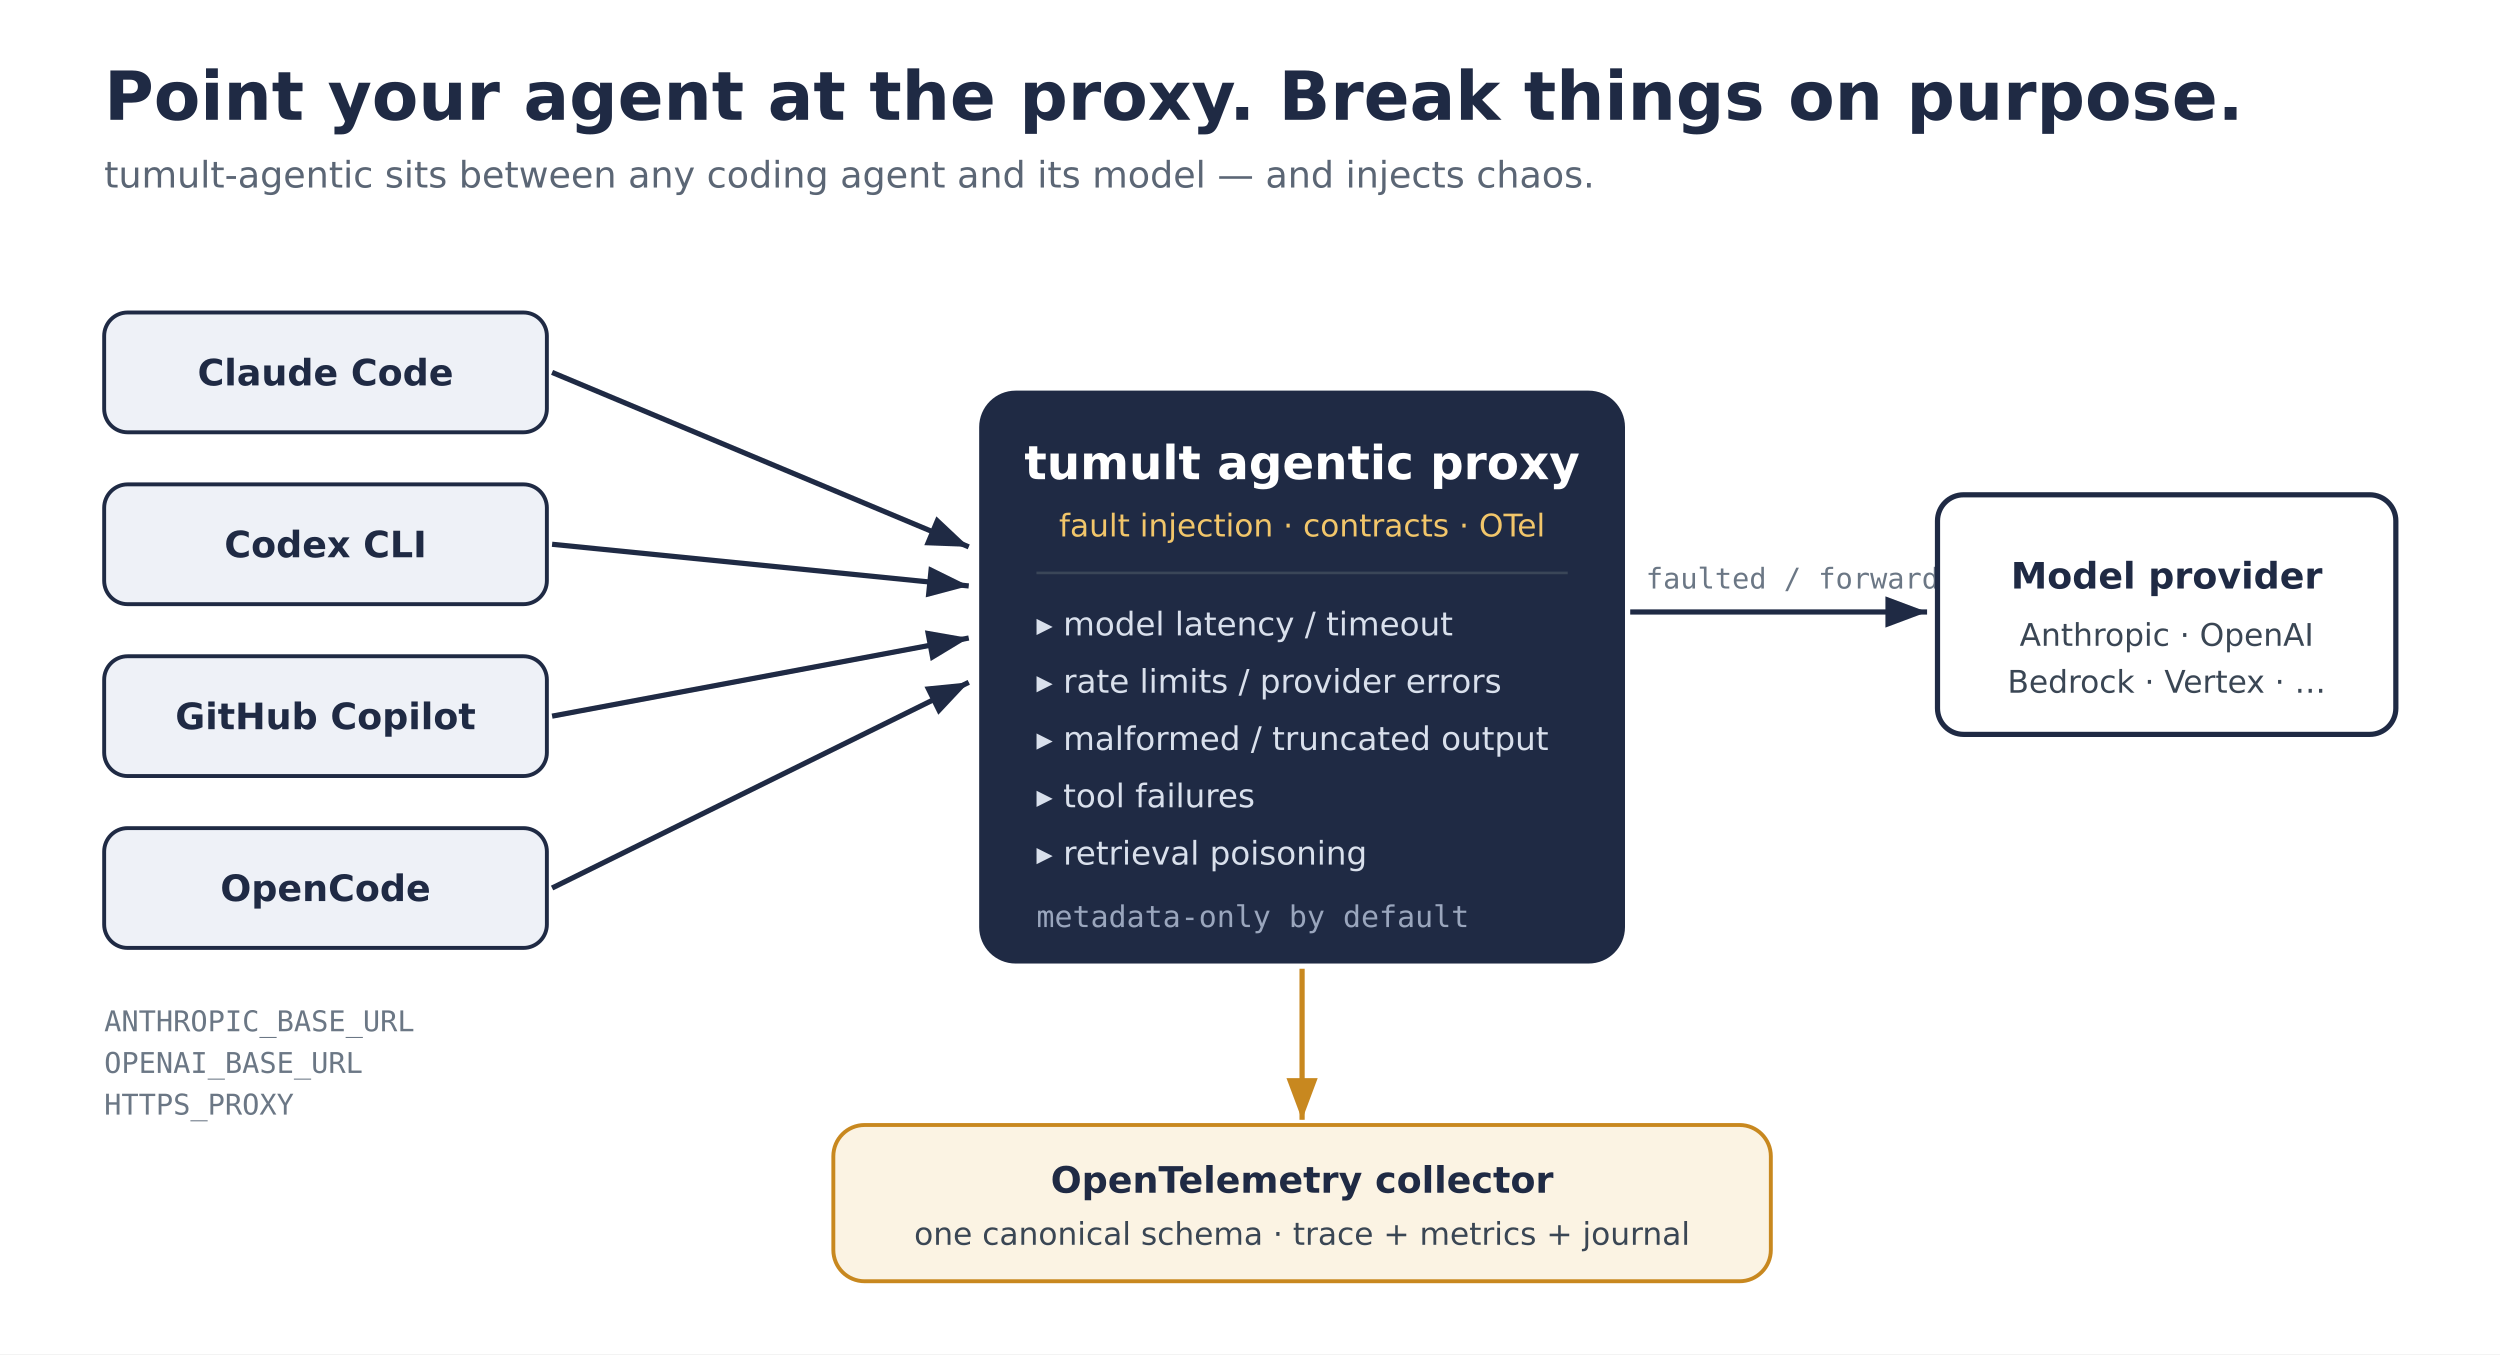
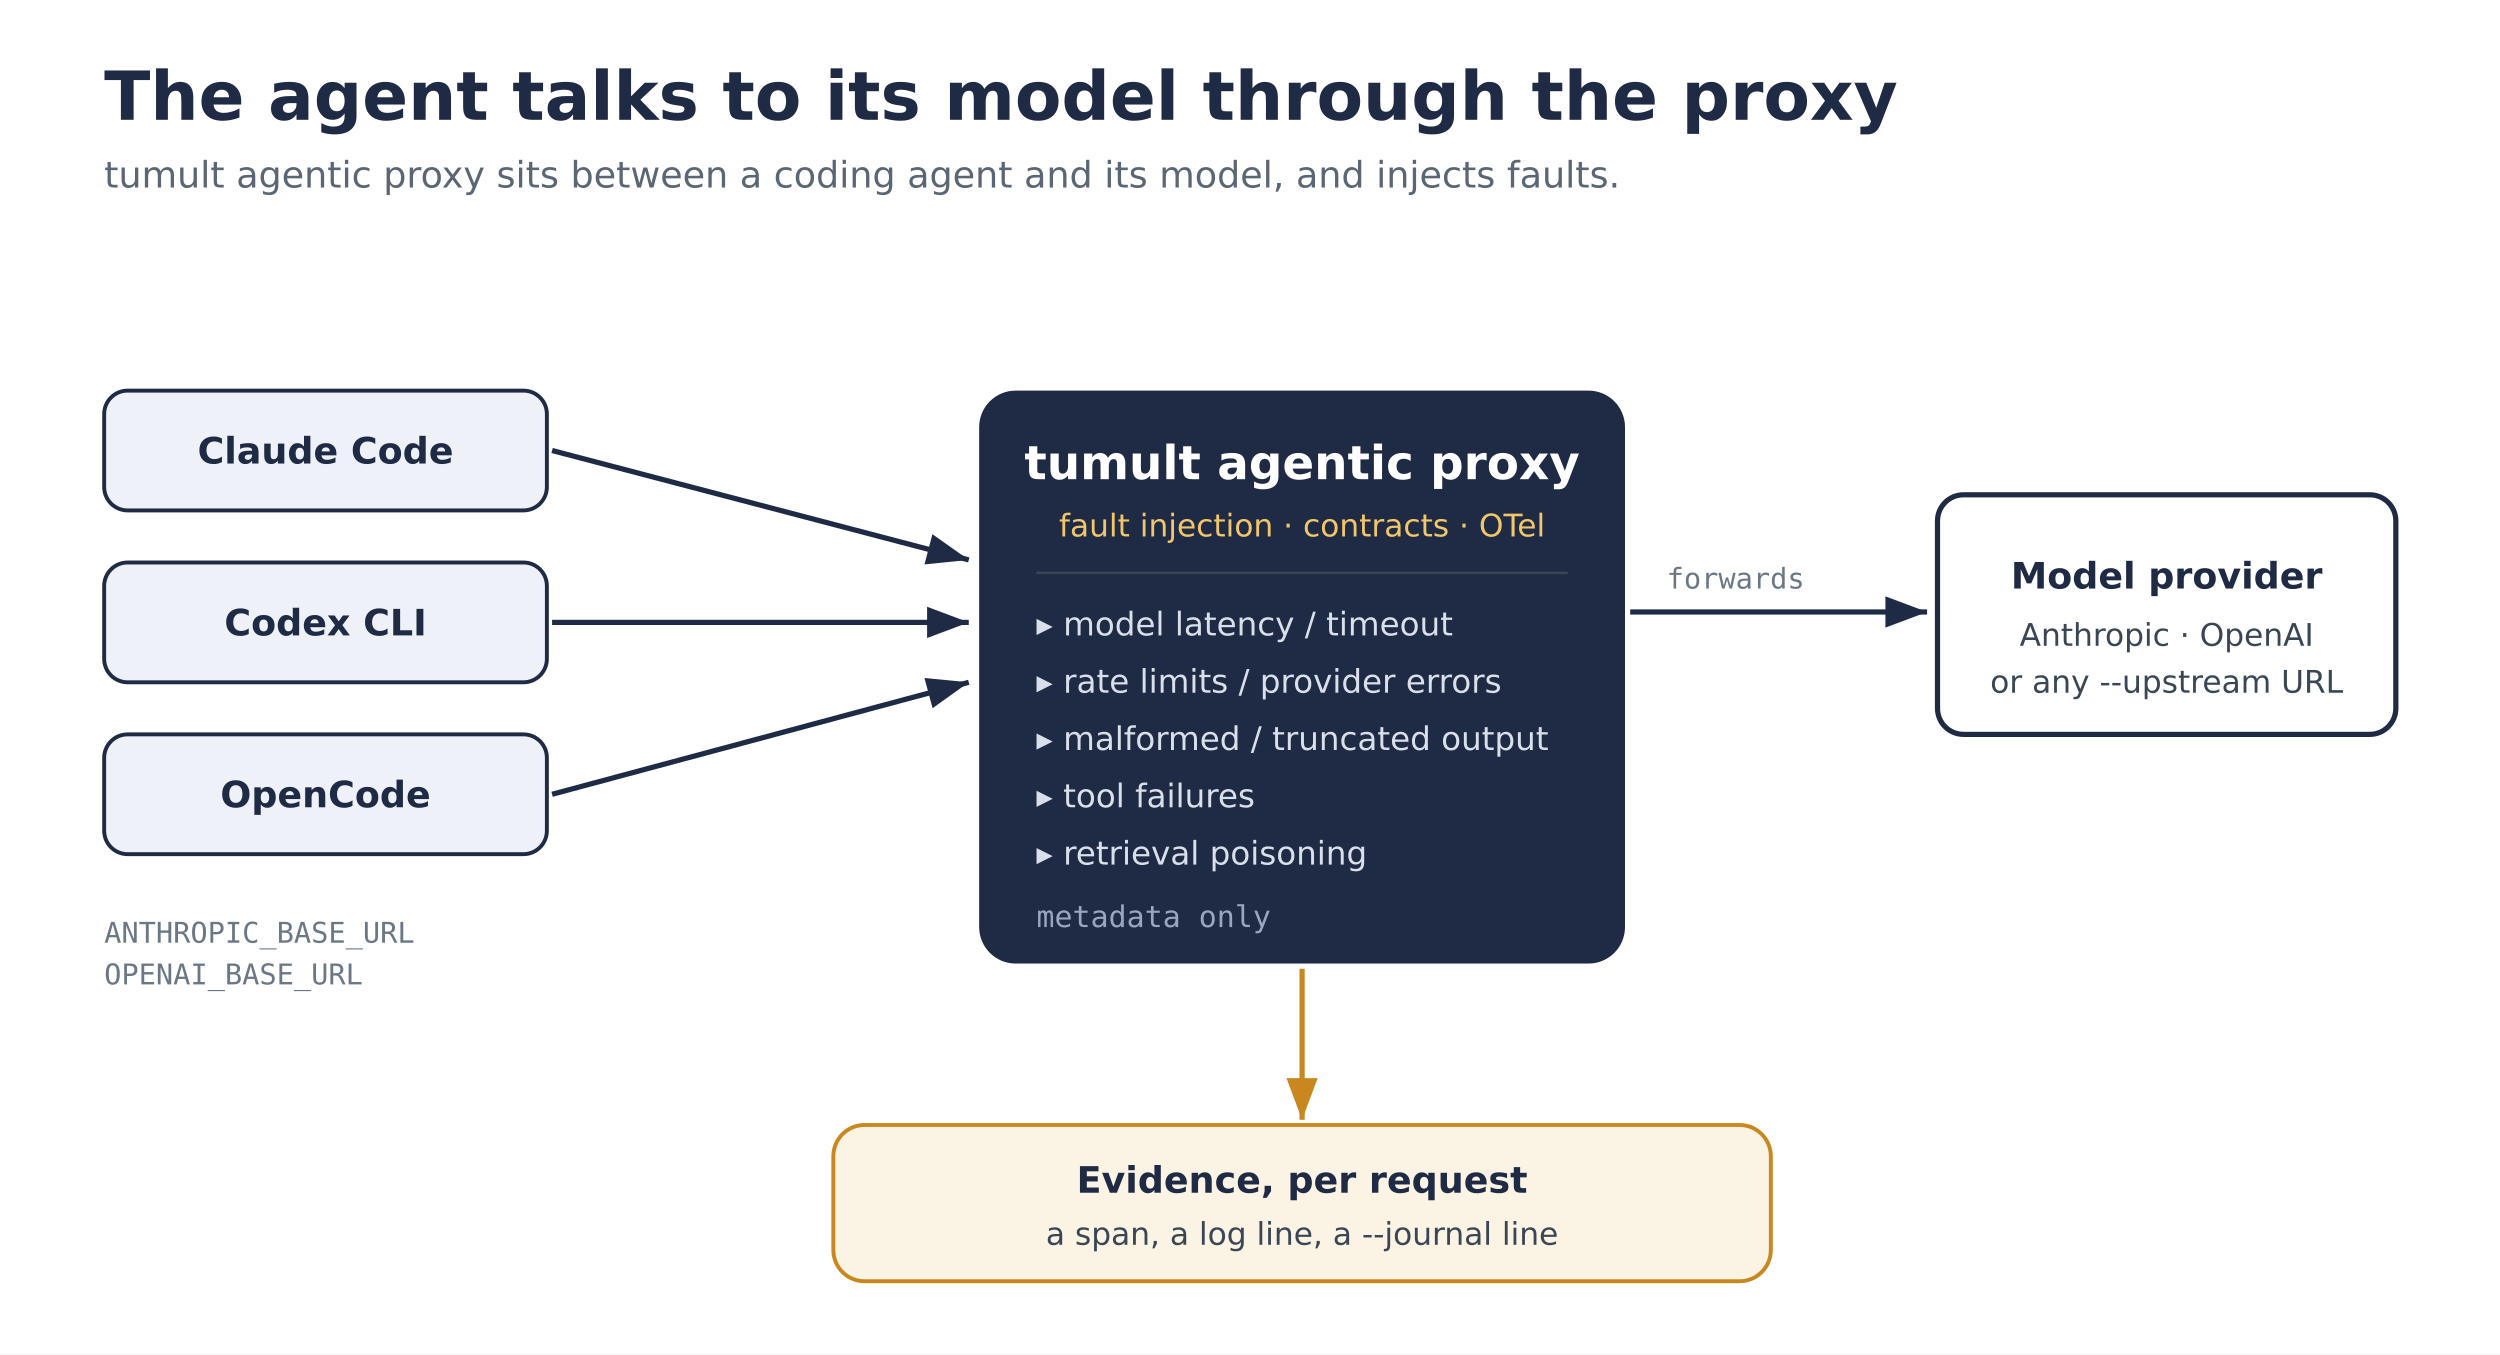
<svg xmlns="http://www.w3.org/2000/svg" width="960" height="520" viewBox="0 0 960 520" font-family="'DejaVu Sans','Segoe UI',sans-serif">
  <rect width="960" height="520" fill="#ffffff" />
  <style>
    .title{font-size:26px;font-weight:700;fill:#1f2a44}
    .sub{font-size:14px;fill:#5b6675}
    .box{fill:#ffffff;stroke:#1f2a44;stroke-width:2;rx:10}
    .client{fill:#eef1f7;stroke:#1f2a44;stroke-width:1.5}
    .lbl{font-size:14px;font-weight:600;fill:#1f2a44}
    .small{font-size:12px;fill:#3a4654}
    .amber{fill:#c8881f}
    .arr{stroke:#1f2a44;stroke-width:2;fill:none;marker-end:url(#a)}
    .arrA{stroke:#c8881f;stroke-width:2;fill:none;marker-end:url(#aA)}
    .tag{font-size:11px;fill:#6b7785;font-family:monospace}
  </style>
  <defs>
    <marker id="a" markerWidth="10" markerHeight="10" refX="8" refY="3" orient="auto">
      <path d="M0,0 L8,3 L0,6 Z" fill="#1f2a44" />
    </marker>
    <marker id="aA" markerWidth="10" markerHeight="10" refX="8" refY="3" orient="auto">
      <path d="M0,0 L8,3 L0,6 Z" fill="#c8881f" />
    </marker>
  </defs>
-   <text x="40" y="46" class="title">Point your agent at the proxy. Break things on purpose.</text>
-   <text x="40" y="72" class="sub">tumult-agentic sits between any coding agent and its model — and injects chaos.</text>
+   <text x="40" y="46" class="title">The agent talks to its model through the proxy</text>
+   <text x="40" y="72" class="sub">tumult agentic proxy sits between a coding agent and its model, and injects faults.</text>
  <g>
-     <rect x="40" y="120" width="170" height="46" rx="9" class="client" />
-     <text x="125" y="148" text-anchor="middle" class="lbl">Claude Code</text>
-     <rect x="40" y="186" width="170" height="46" rx="9" class="client" />
-     <text x="125" y="214" text-anchor="middle" class="lbl">Codex CLI</text>
-     <rect x="40" y="252" width="170" height="46" rx="9" class="client" />
-     <text x="125" y="280" text-anchor="middle" class="lbl">GitHub Copilot</text>
-     <rect x="40" y="318" width="170" height="46" rx="9" class="client" />
-     <text x="125" y="346" text-anchor="middle" class="lbl">OpenCode</text>
+     <rect x="40" y="150" width="170" height="46" rx="9" class="client" />
+     <text x="125" y="178" text-anchor="middle" class="lbl">Claude Code</text>
+     <rect x="40" y="216" width="170" height="46" rx="9" class="client" />
+     <text x="125" y="244" text-anchor="middle" class="lbl">Codex CLI</text>
+     <rect x="40" y="282" width="170" height="46" rx="9" class="client" />
+     <text x="125" y="310" text-anchor="middle" class="lbl">OpenCode</text>
  </g>
-   <text x="40" y="396" class="tag">ANTHROPIC_BASE_URL</text>
-   <text x="40" y="412" class="tag">OPENAI_BASE_URL</text>
-   <text x="40" y="428" class="tag">HTTPS_PROXY</text>
-   <path class="arr" d="M212,143 L372,210" />
-   <path class="arr" d="M212,209 L372,225" />
-   <path class="arr" d="M212,275 L372,245" />
-   <path class="arr" d="M212,341 L372,262" />
+   <text x="40" y="362" class="tag">ANTHROPIC_BASE_URL</text>
+   <text x="40" y="378" class="tag">OPENAI_BASE_URL</text>
+   <path class="arr" d="M212,173 L372,215" />
+   <path class="arr" d="M212,239 L372,239" />
+   <path class="arr" d="M212,305 L372,262" />
  <rect x="376" y="150" width="248" height="220" rx="14" fill="#1f2a44" />
  <text x="500" y="184" text-anchor="middle" font-size="18" font-weight="700" fill="#ffffff">tumult agentic proxy</text>
  <text x="500" y="206" text-anchor="middle" font-size="12" fill="#f2c66a">fault injection · contracts · OTel</text>
  <line x1="398" y1="220" x2="602" y2="220" stroke="#3a4658" stroke-width="1" />
  <text x="398" y="244" font-size="12.5" fill="#d9e0ec">▸ model latency / timeout</text>
  <text x="398" y="266" font-size="12.5" fill="#d9e0ec">▸ rate limits / provider errors</text>
  <text x="398" y="288" font-size="12.5" fill="#d9e0ec">▸ malformed / truncated output</text>
  <text x="398" y="310" font-size="12.5" fill="#d9e0ec">▸ tool failures</text>
  <text x="398" y="332" font-size="12.5" fill="#d9e0ec">▸ retrieval poisoning</text>
-   <text x="398" y="356" font-size="11.5" fill="#9aa6bd" font-family="monospace">metadata-only by default</text>
+   <text x="398" y="356" font-size="11.5" fill="#9aa6bd" font-family="monospace">metadata only</text>
  <path class="arr" d="M626,235 L740,235" />
-   <text x="632" y="226" class="tag">faulted / forwarded</text>
+   <text x="640" y="226" class="tag">forwards</text>
  <rect x="744" y="190" width="176" height="92" rx="12" class="box" />
  <text x="832" y="226" text-anchor="middle" class="lbl">Model provider</text>
  <text x="832" y="248" text-anchor="middle" class="small">Anthropic · OpenAI</text>
-   <text x="832" y="266" text-anchor="middle" class="small">Bedrock · Vertex · …</text>
+   <text x="832" y="266" text-anchor="middle" class="small">or any --upstream URL</text>
  <path class="arrA" d="M500,372 L500,430" />
  <rect x="320" y="432" width="360" height="60" rx="12" fill="#fbf3e3" stroke="#c8881f" stroke-width="1.5" />
-   <text x="500" y="458" text-anchor="middle" class="lbl">OpenTelemetry collector</text>
-   <text x="500" y="478" text-anchor="middle" class="small">one canonical schema · trace + metrics + journal</text>
+   <text x="500" y="458" text-anchor="middle" class="lbl">Evidence, per request</text>
+   <text x="500" y="478" text-anchor="middle" class="small">a span, a log line, a --journal line</text>
</svg>
